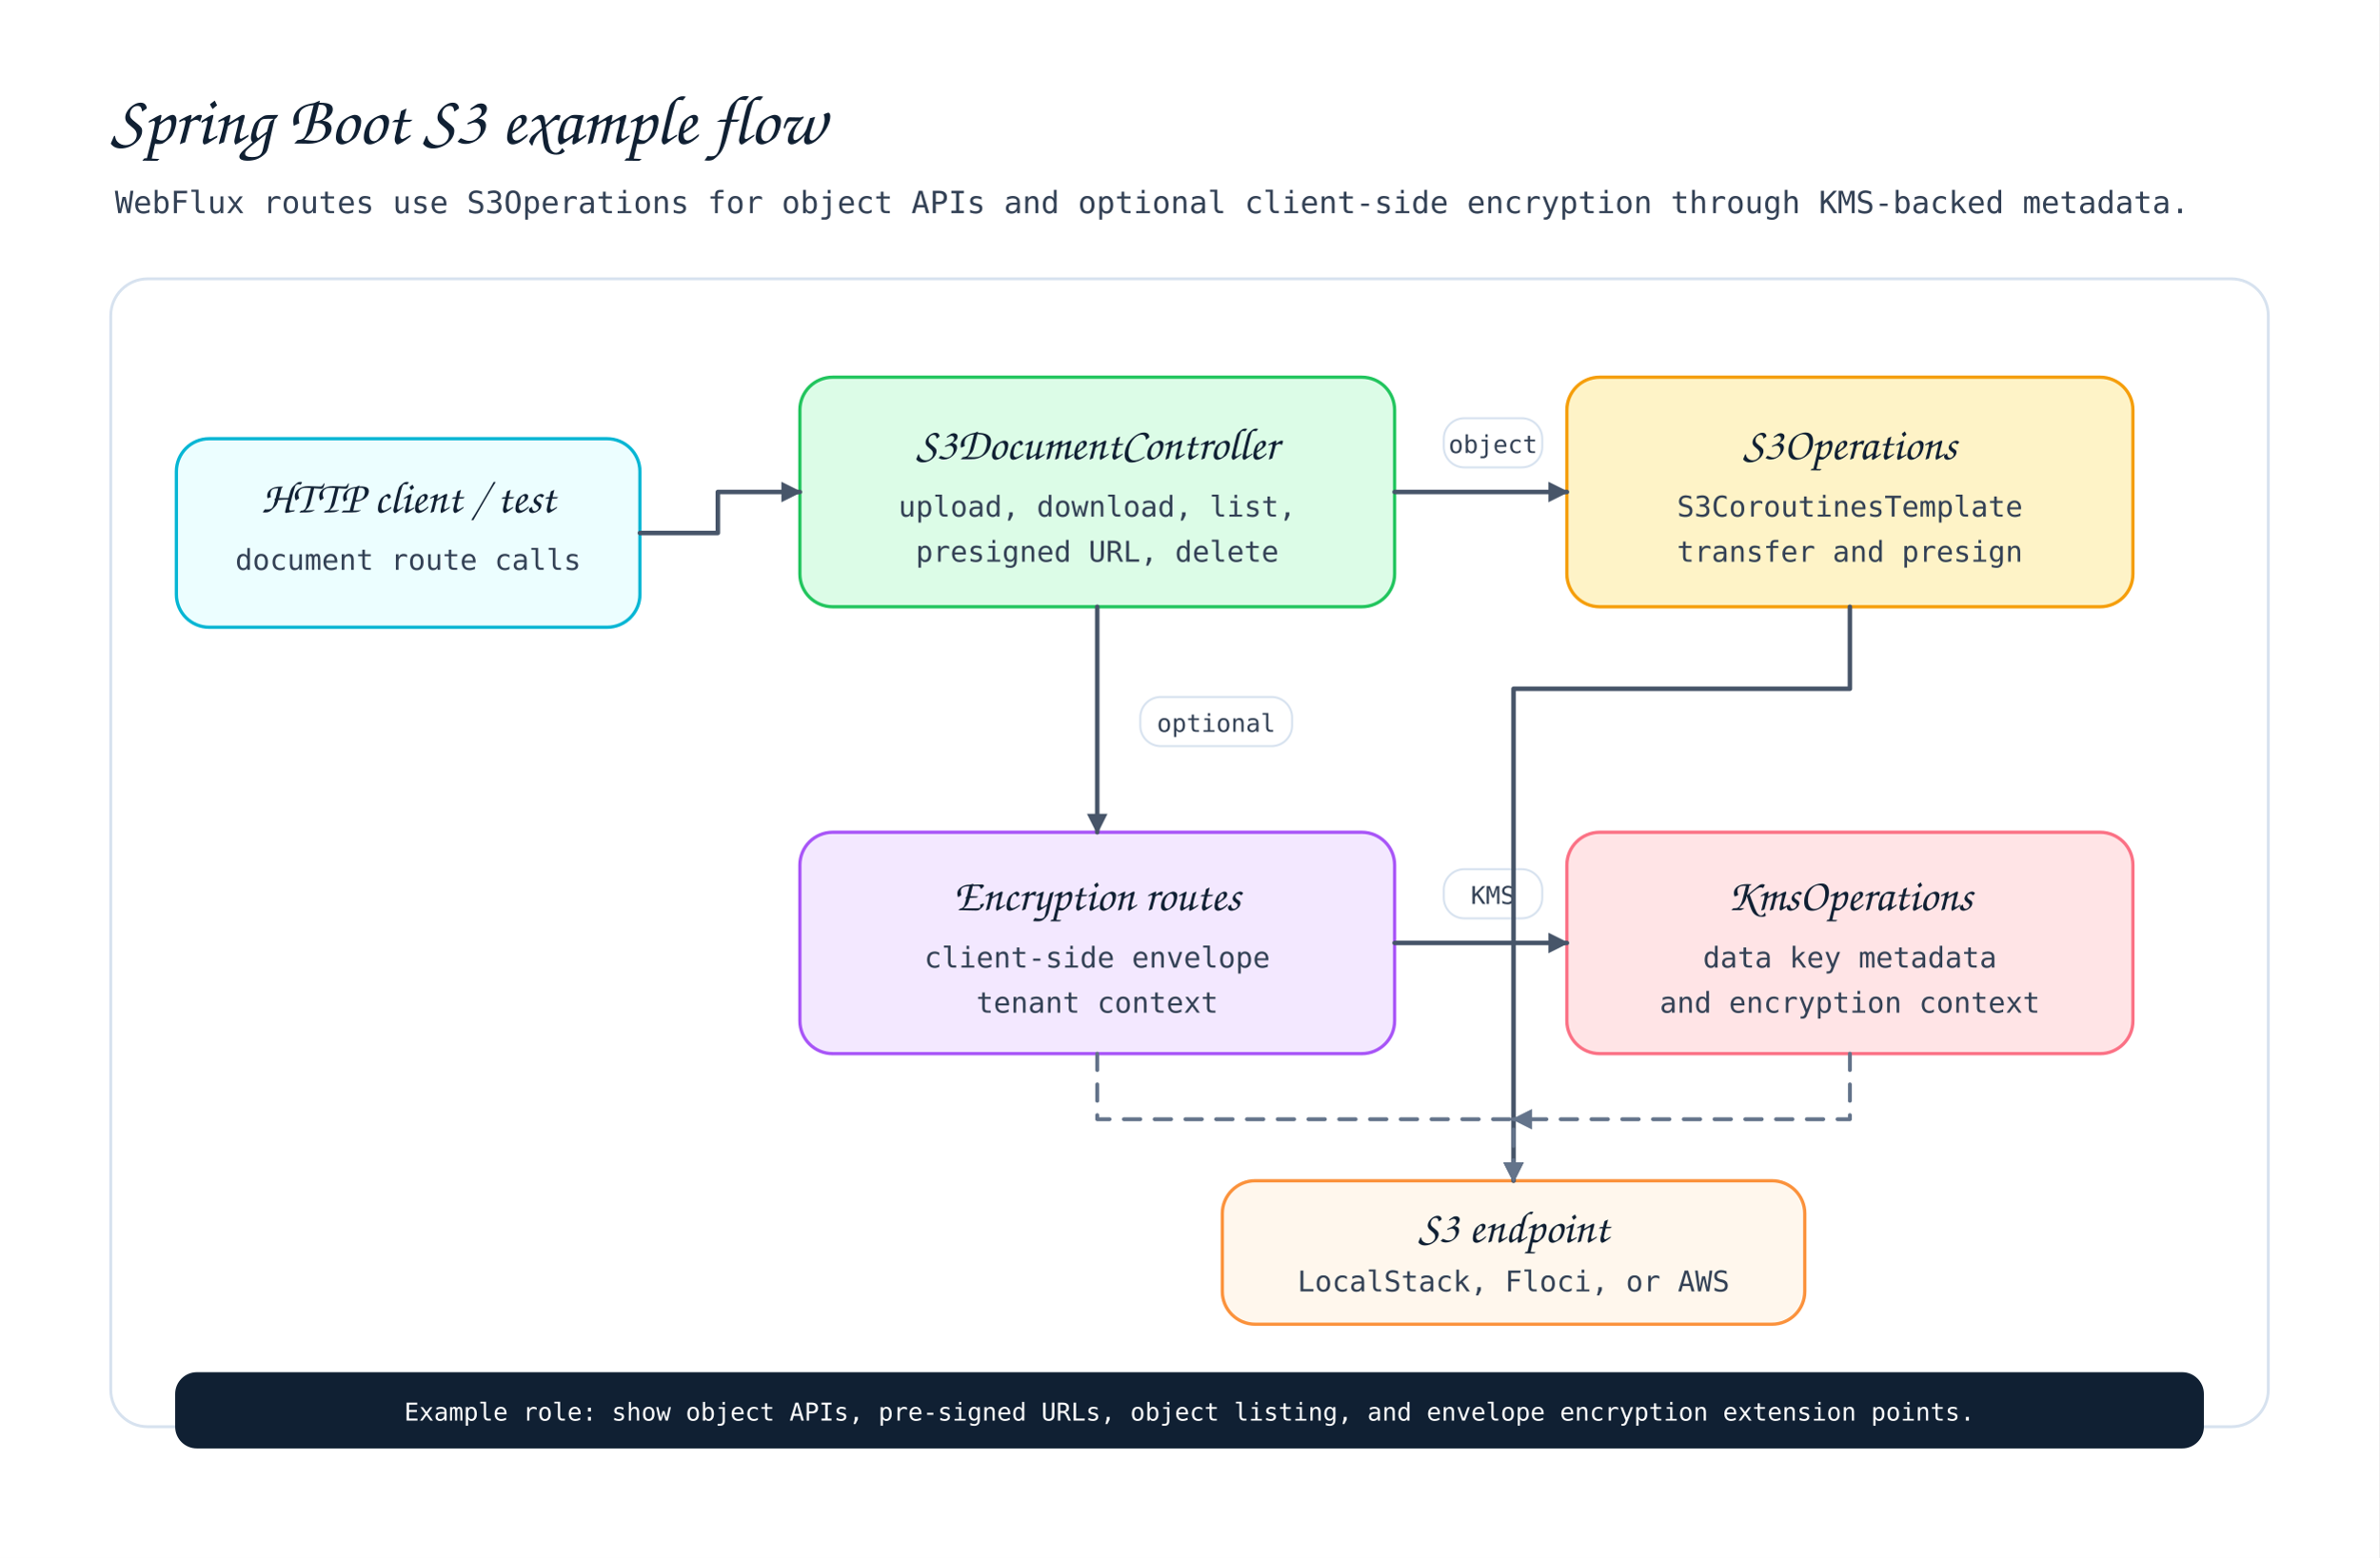
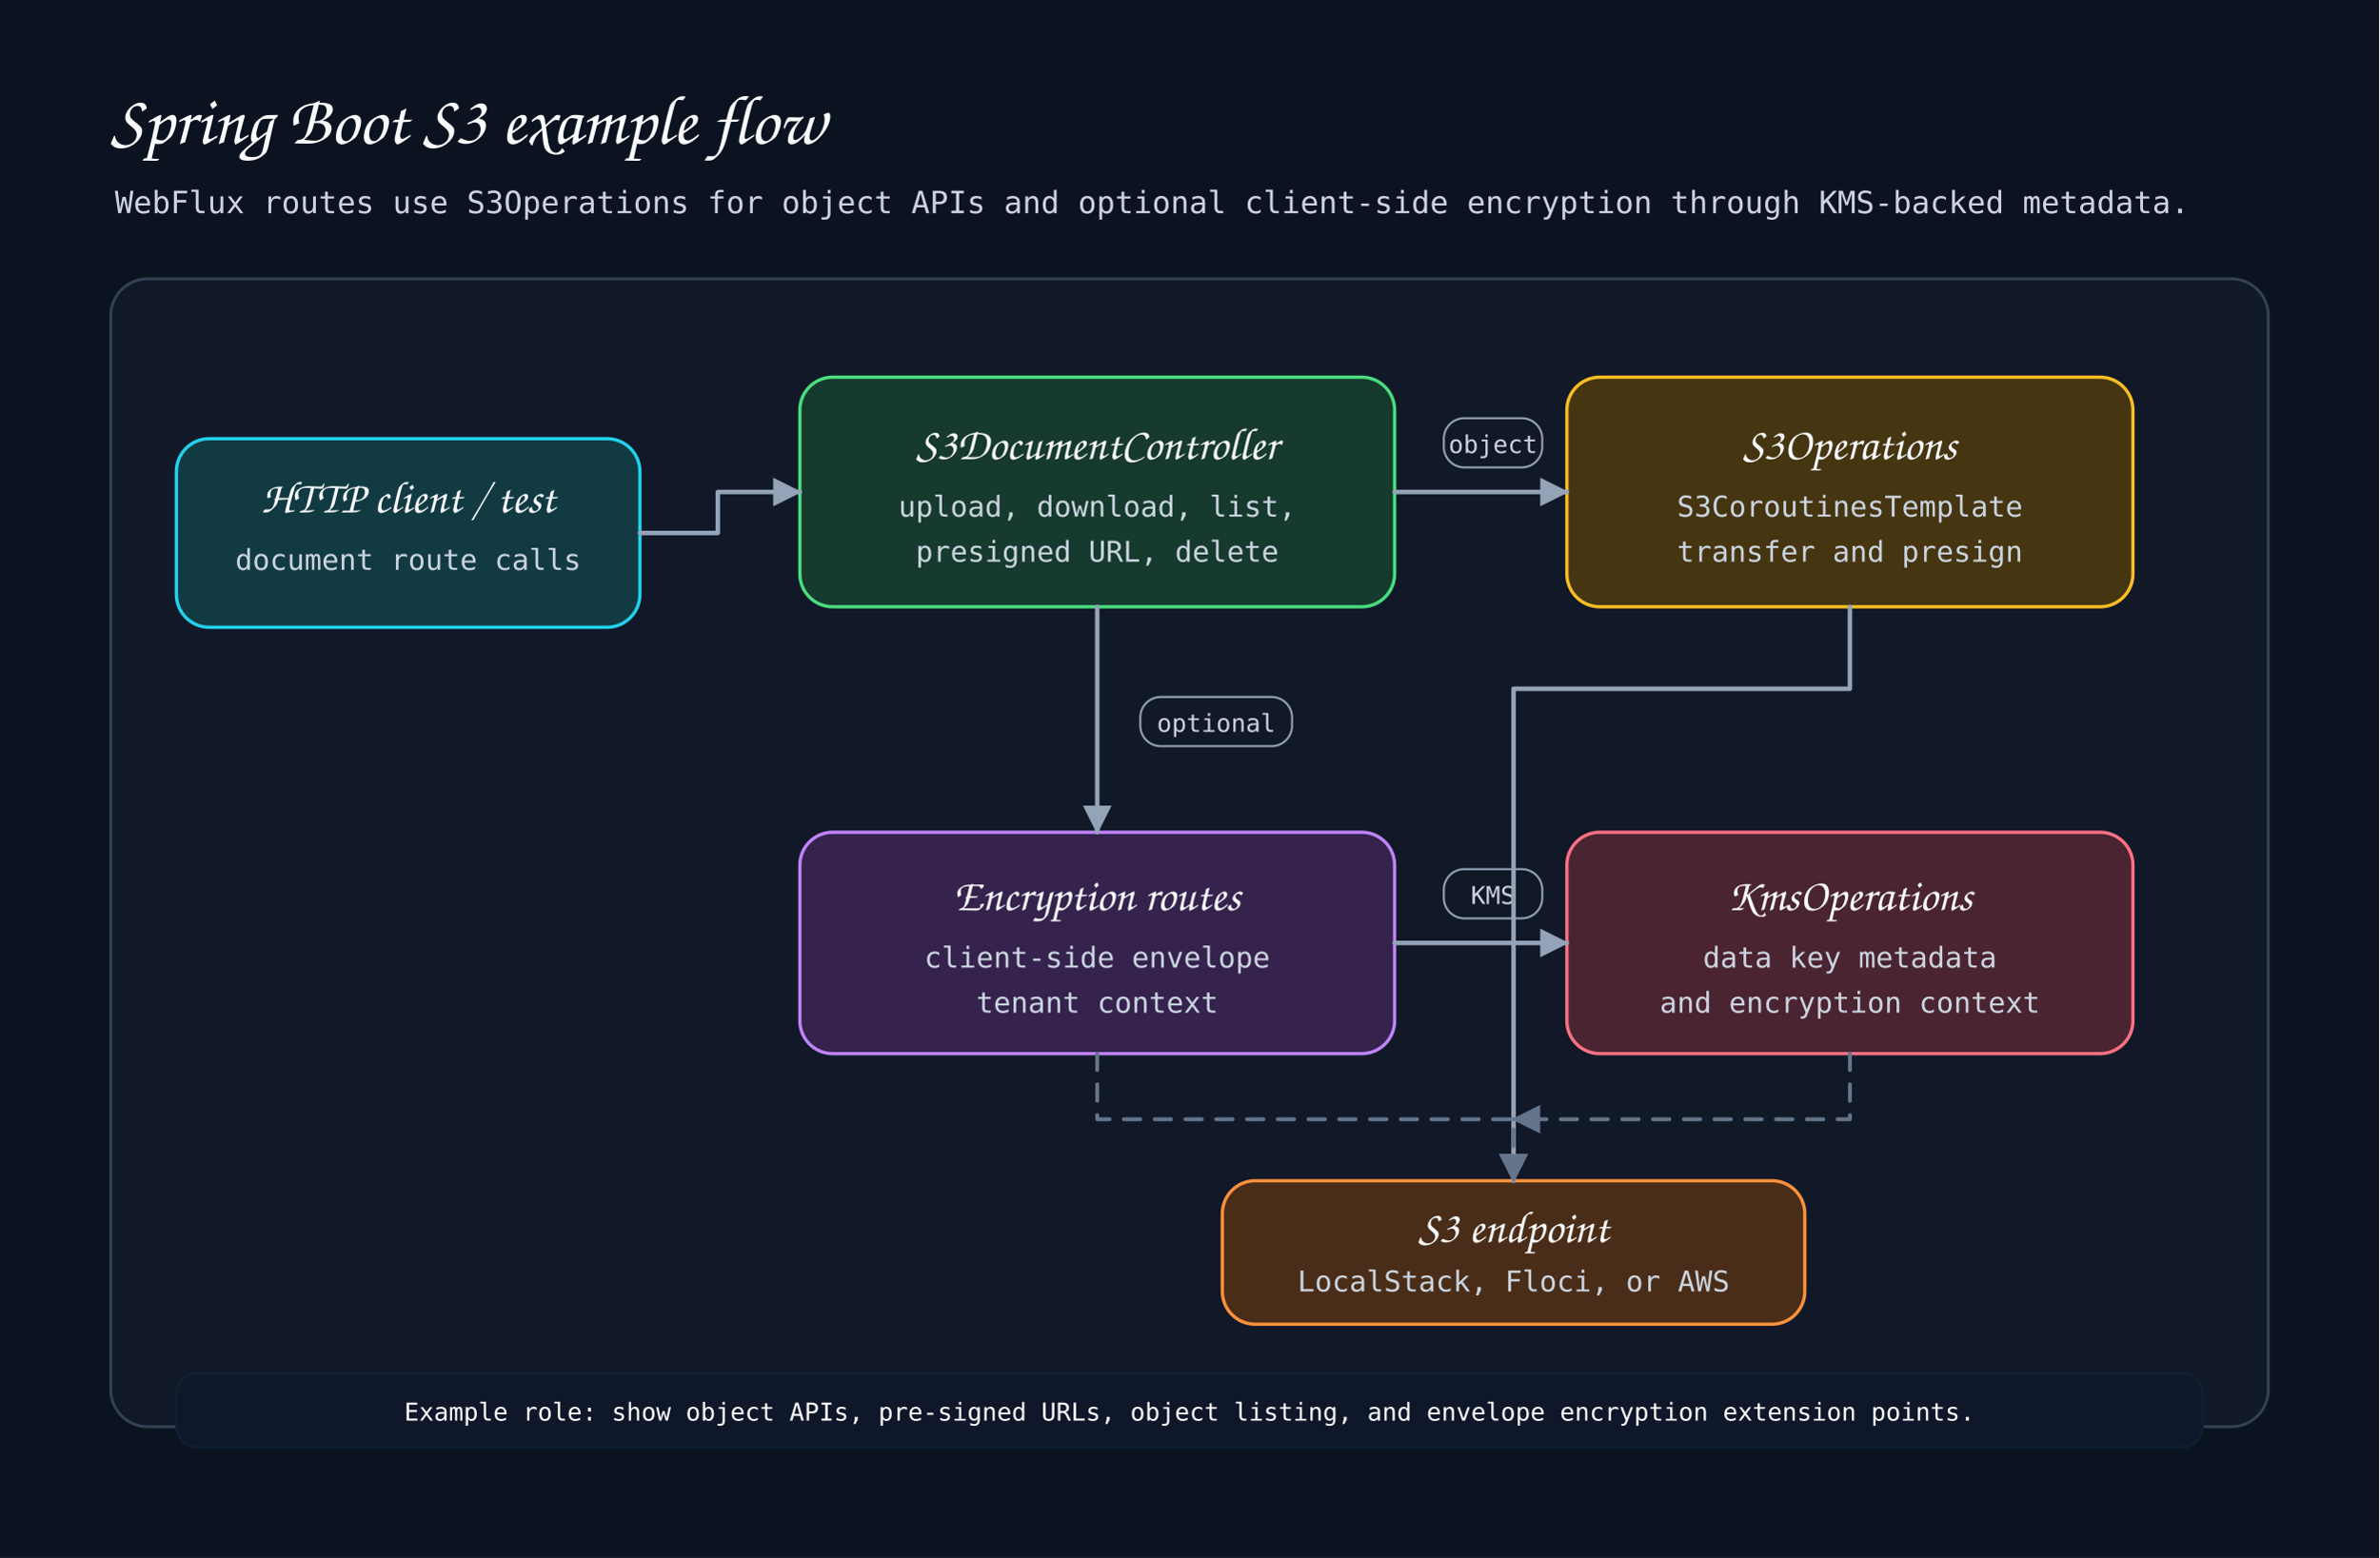
<svg xmlns="http://www.w3.org/2000/svg" width="1160" height="760" viewBox="0 0 1160 760" role="img" aria-label="Spring Boot S3 example flow">
  <defs>
    <style>
-       .title{font-family:'Architects Daughter',cursive;font-size:34px;fill:#102033}
-       .subtitle,.body,.small{font-family:'Comic Mono',monospace;fill:#334155}
-       .subtitle{font-size:15px}.label{font-family:'Architects Daughter',cursive;font-size:22px;fill:#102033}
+       .title{font-family:'Architects Daughter',cursive;font-size:34px;fill:#f8fafc}
+       .subtitle,.body,.small{font-family:'Comic Mono',monospace;fill:#cbd5e1}
+       .subtitle{font-size:15px}.label{font-family:'Architects Daughter',cursive;font-size:22px;fill:#f8fafc}
      .body{font-size:14px}.small{font-size:12px}
-       .panel{fill:#fff;stroke:#d7e2ef;stroke-width:1.4;rx:18}.card{stroke-width:1.6;rx:16}
-       .arrow{fill:none;stroke:#475569;stroke-width:2.2;stroke-linecap:round;stroke-linejoin:round;marker-end:url(#arrow)}
+       .panel{fill:#111827;stroke:#334155;stroke-width:1.4;rx:18}.card{stroke-width:1.6;rx:16}
+       .arrow{fill:none;stroke:#94a3b8;stroke-width:2.2;stroke-linecap:round;stroke-linejoin:round;marker-end:url(#arrow)}
      .muted{fill:none;stroke:#64748b;stroke-width:1.9;stroke-dasharray:8 7;stroke-linecap:round;stroke-linejoin:round;marker-end:url(#arrowMuted)}
-       .chip{fill:#ffffff;stroke:#d7e2ef;stroke-width:1;rx:10}.footer{fill:#102033;stroke:#102033;stroke-width:1.2;rx:10}
+       .chip{fill:#111827;stroke:#94a3b8;stroke-width:1;rx:10}.footer{fill:#0f172a;stroke:#102033;stroke-width:1.2;rx:10}
      .footerText{font-family:'Comic Mono',monospace;font-size:12px;fill:#ffffff}
    </style>
-     <marker id="arrow" viewBox="0 0 10 10" markerWidth="10" markerHeight="10" refX="9" refY="5" orient="auto" markerUnits="userSpaceOnUse">
-       <path d="M 0 0 L 10 5 L 0 10 Z" fill="#475569" />
+     <marker id="arrow" viewBox="0 0 14 14" markerWidth="14" markerHeight="14" refX="13" refY="7" orient="auto" markerUnits="userSpaceOnUse">
+       <path d="M 0 0 L 14 7 L 0 14 Z" fill="#94a3b8" />
    </marker>
-     <marker id="arrowMuted" viewBox="0 0 10 10" markerWidth="10" markerHeight="10" refX="9" refY="5" orient="auto" markerUnits="userSpaceOnUse">
-       <path d="M 0 0 L 10 5 L 0 10 Z" fill="#64748b" />
+     <marker id="arrowMuted" viewBox="0 0 14 14" markerWidth="14" markerHeight="14" refX="13" refY="7" orient="auto" markerUnits="userSpaceOnUse">
+       <path d="M 0 0 L 14 7 L 0 14 Z" fill="#64748b" />
    </marker>
  </defs>
-   <rect width="1160" height="760" fill="#ffffff" />
+   <rect width="1160" height="760" fill="#0b1220" />
  <text class="title" x="54" y="70">Spring Boot S3 example flow</text>
  <text class="subtitle" x="56" y="104">WebFlux routes use S3Operations for object APIs and optional client-side encryption through KMS-backed metadata.</text>
  <rect class="panel" x="54" y="136" width="1052" height="560" />
-   <rect class="card" x="86" y="214" width="226" height="92" fill="#ecfeff" stroke="#06b6d4" />
+   <rect class="card" x="86" y="214" width="226" height="92" fill="#123a43" stroke="#22d3ee" />
  <text class="label" x="199" y="250" text-anchor="middle">HTTP client / test</text>
  <text class="body" x="199" y="278" text-anchor="middle">document route calls</text>
-   <rect class="card" x="390" y="184" width="290" height="112" fill="#dcfce7" stroke="#22c55e" />
+   <rect class="card" x="390" y="184" width="290" height="112" fill="#163a2d" stroke="#4ade80" />
  <text class="label" x="535" y="224" text-anchor="middle">S3DocumentController</text>
  <text class="body" x="535" y="252" text-anchor="middle">upload, download, list,</text>
  <text class="body" x="535" y="274" text-anchor="middle">presigned URL, delete</text>
-   <rect class="card" x="764" y="184" width="276" height="112" fill="#fef3c7" stroke="#f59e0b" />
+   <rect class="card" x="764" y="184" width="276" height="112" fill="#453511" stroke="#fbbf24" />
  <text class="label" x="902" y="224" text-anchor="middle">S3Operations</text>
  <text class="body" x="902" y="252" text-anchor="middle">S3CoroutinesTemplate</text>
  <text class="body" x="902" y="274" text-anchor="middle">transfer and presign</text>
-   <rect class="card" x="390" y="406" width="290" height="108" fill="#f3e8ff" stroke="#a855f7" />
+   <rect class="card" x="390" y="406" width="290" height="108" fill="#35234d" stroke="#c084fc" />
  <text class="label" x="535" y="444" text-anchor="middle">Encryption routes</text>
  <text class="body" x="535" y="472" text-anchor="middle">client-side envelope</text>
  <text class="body" x="535" y="494" text-anchor="middle">tenant context</text>
-   <rect class="card" x="764" y="406" width="276" height="108" fill="#ffe4e6" stroke="#fb7185" />
+   <rect class="card" x="764" y="406" width="276" height="108" fill="#4a2430" stroke="#fb7185" />
  <text class="label" x="902" y="444" text-anchor="middle">KmsOperations</text>
  <text class="body" x="902" y="472" text-anchor="middle">data key metadata</text>
  <text class="body" x="902" y="494" text-anchor="middle">and encryption context</text>
-   <rect class="card" x="596" y="576" width="284" height="70" fill="#fff7ed" stroke="#fb923c" />
+   <rect class="card" x="596" y="576" width="284" height="70" fill="#4a2d18" stroke="#fb923c" />
  <text class="label" x="738" y="606" text-anchor="middle">S3 endpoint</text>
  <text class="body" x="738" y="630" text-anchor="middle">LocalStack, Floci, or AWS</text>
  <polyline class="arrow" points="312,260 350,260 350,240 390,240" />
  <polyline class="arrow" points="680,240 764,240" />
  <rect class="chip" x="704" y="204" width="48" height="24" />
  <text class="small" x="728" y="221" text-anchor="middle">object</text>
  <polyline class="arrow" points="535,296 535,406" />
  <rect class="chip" x="556" y="340" width="74" height="24" />
  <text class="small" x="593" y="357" text-anchor="middle">optional</text>
  <polyline class="arrow" points="680,460 764,460" />
  <rect class="chip" x="704" y="424" width="48" height="24" />
  <text class="small" x="728" y="441" text-anchor="middle">KMS</text>
  <polyline class="arrow" points="902,296 902,336 738,336 738,576" />
  <polyline class="muted" points="535,514 535,546 738,546 738,576" />
  <polyline class="muted" points="902,514 902,546 738,546" />
  <rect class="footer" x="86" y="670" width="988" height="36" />
  <text class="footerText" x="580" y="693" text-anchor="middle">Example role: show object APIs, pre-signed URLs, object listing, and envelope encryption extension points.</text>
  <path class="connector" d="M2 2 L3 2" fill="none" stroke="transparent" />
</svg>
